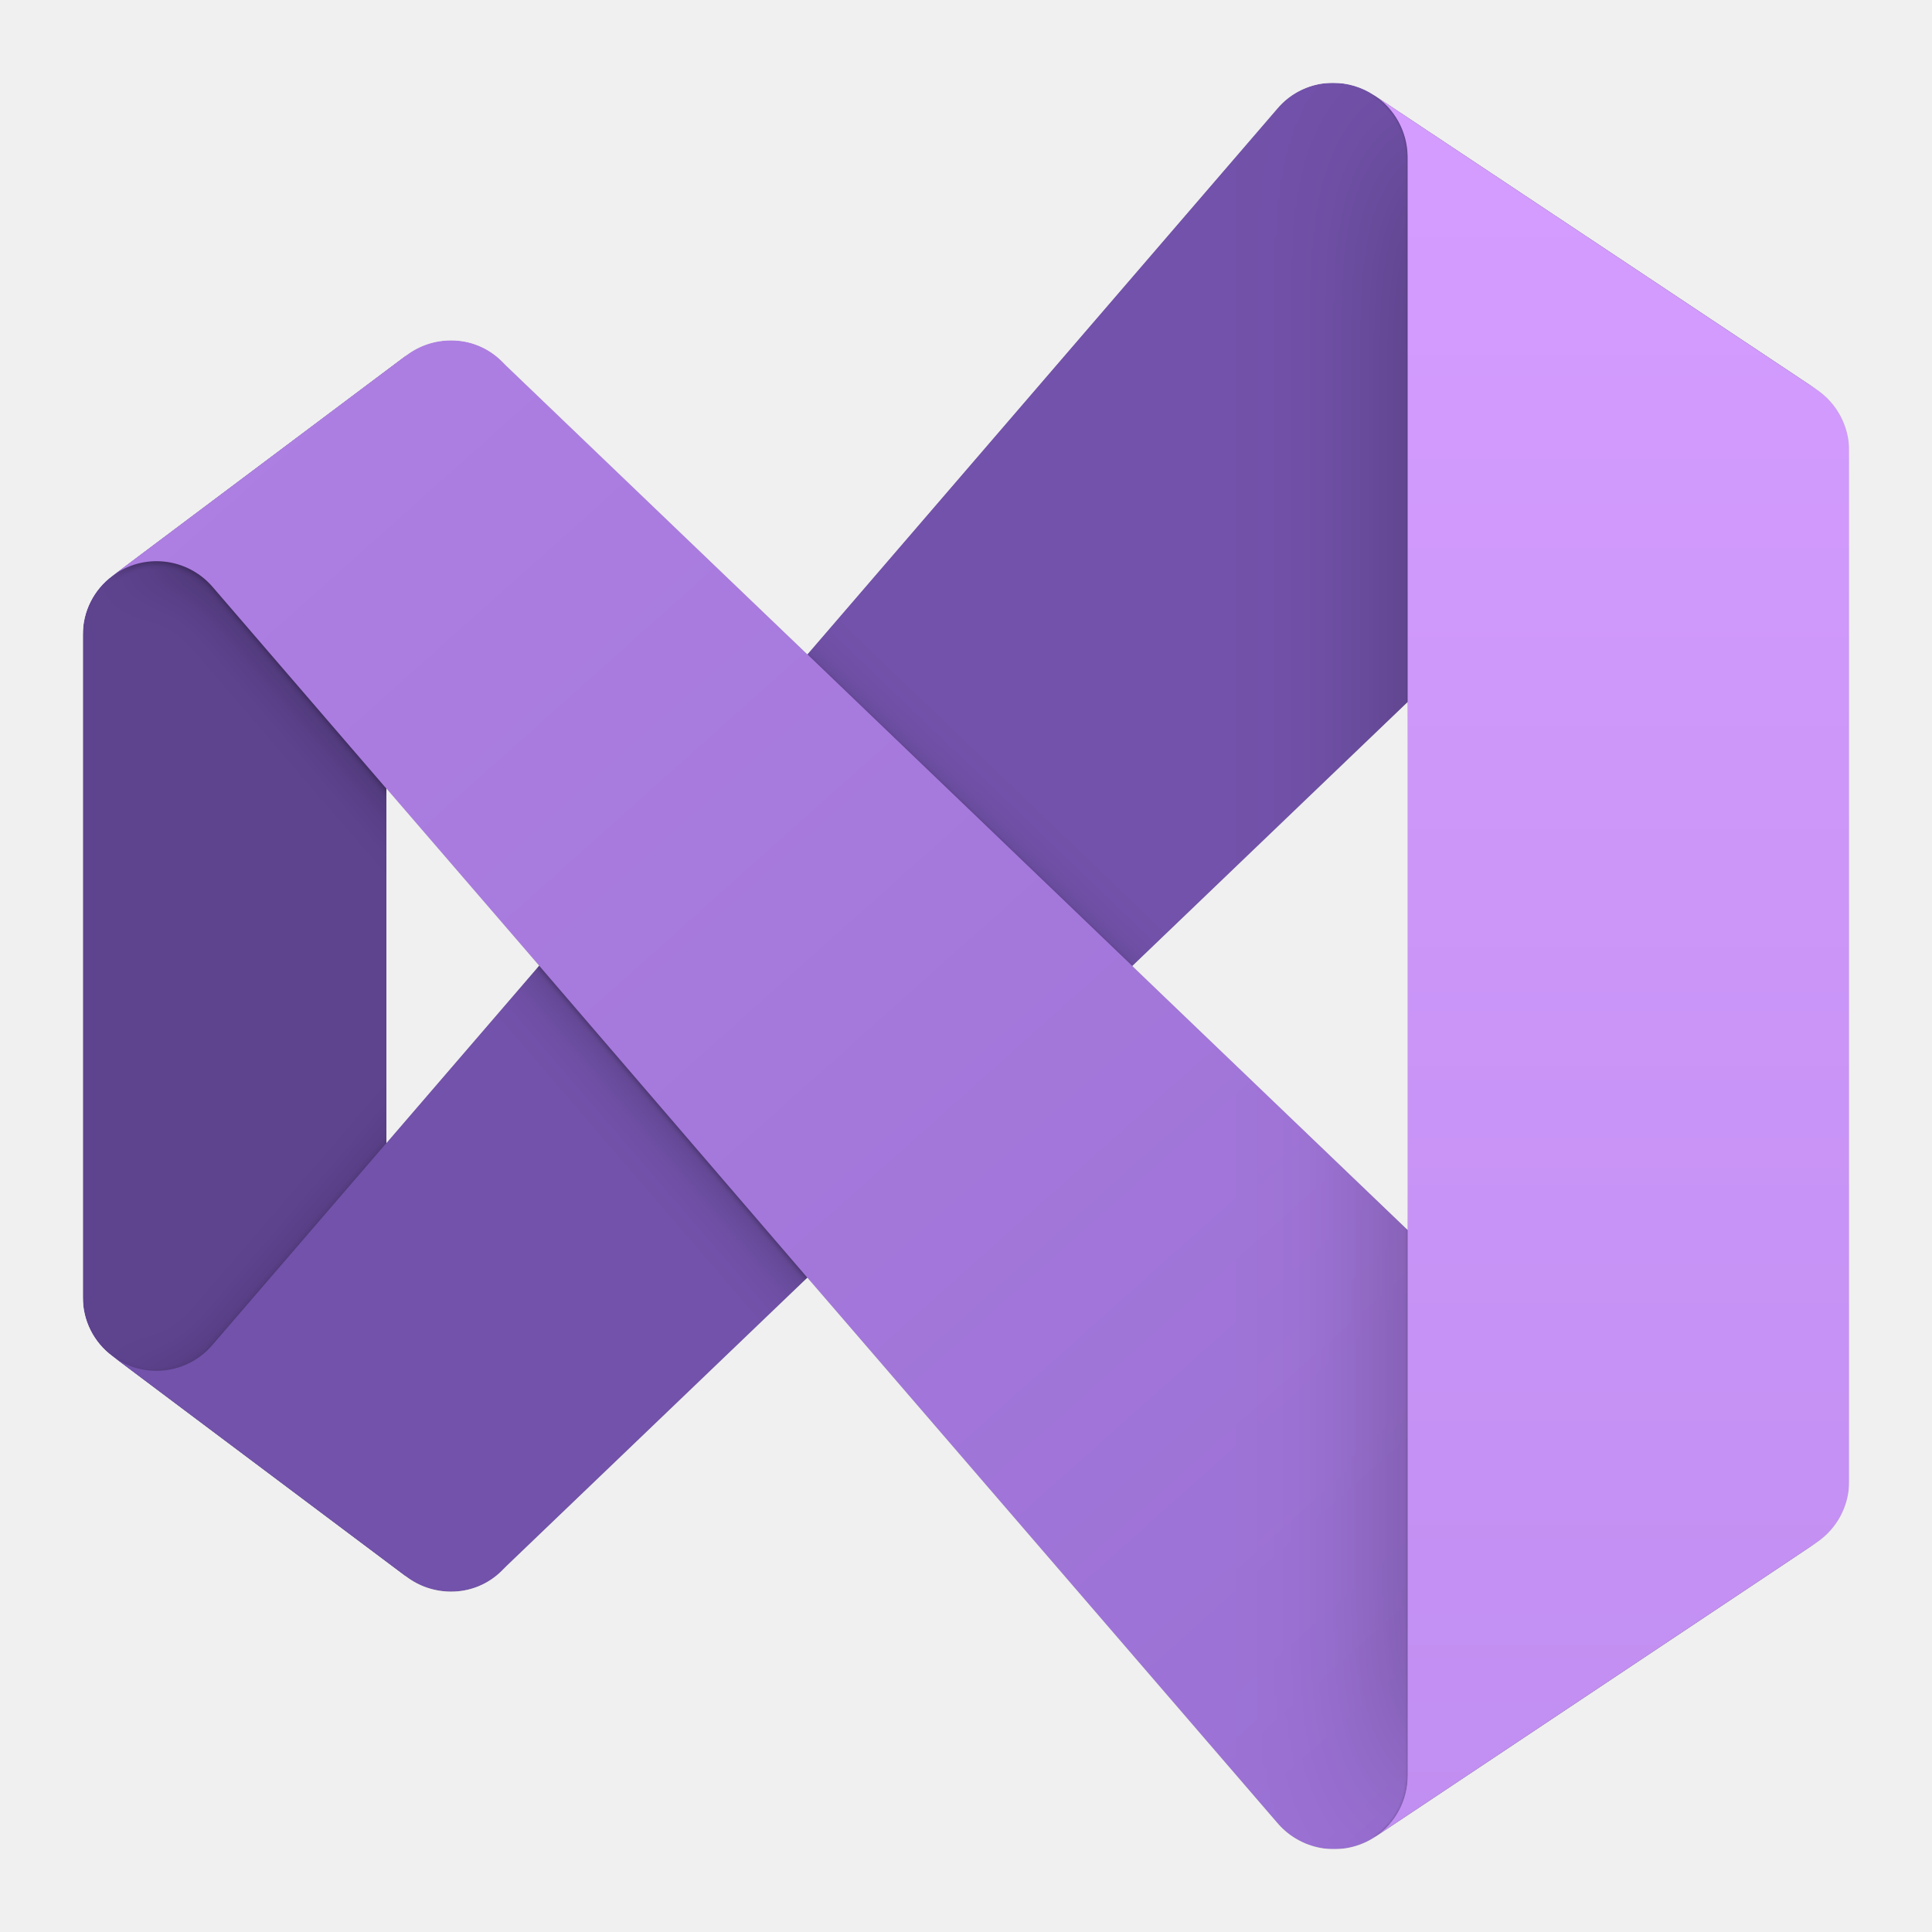
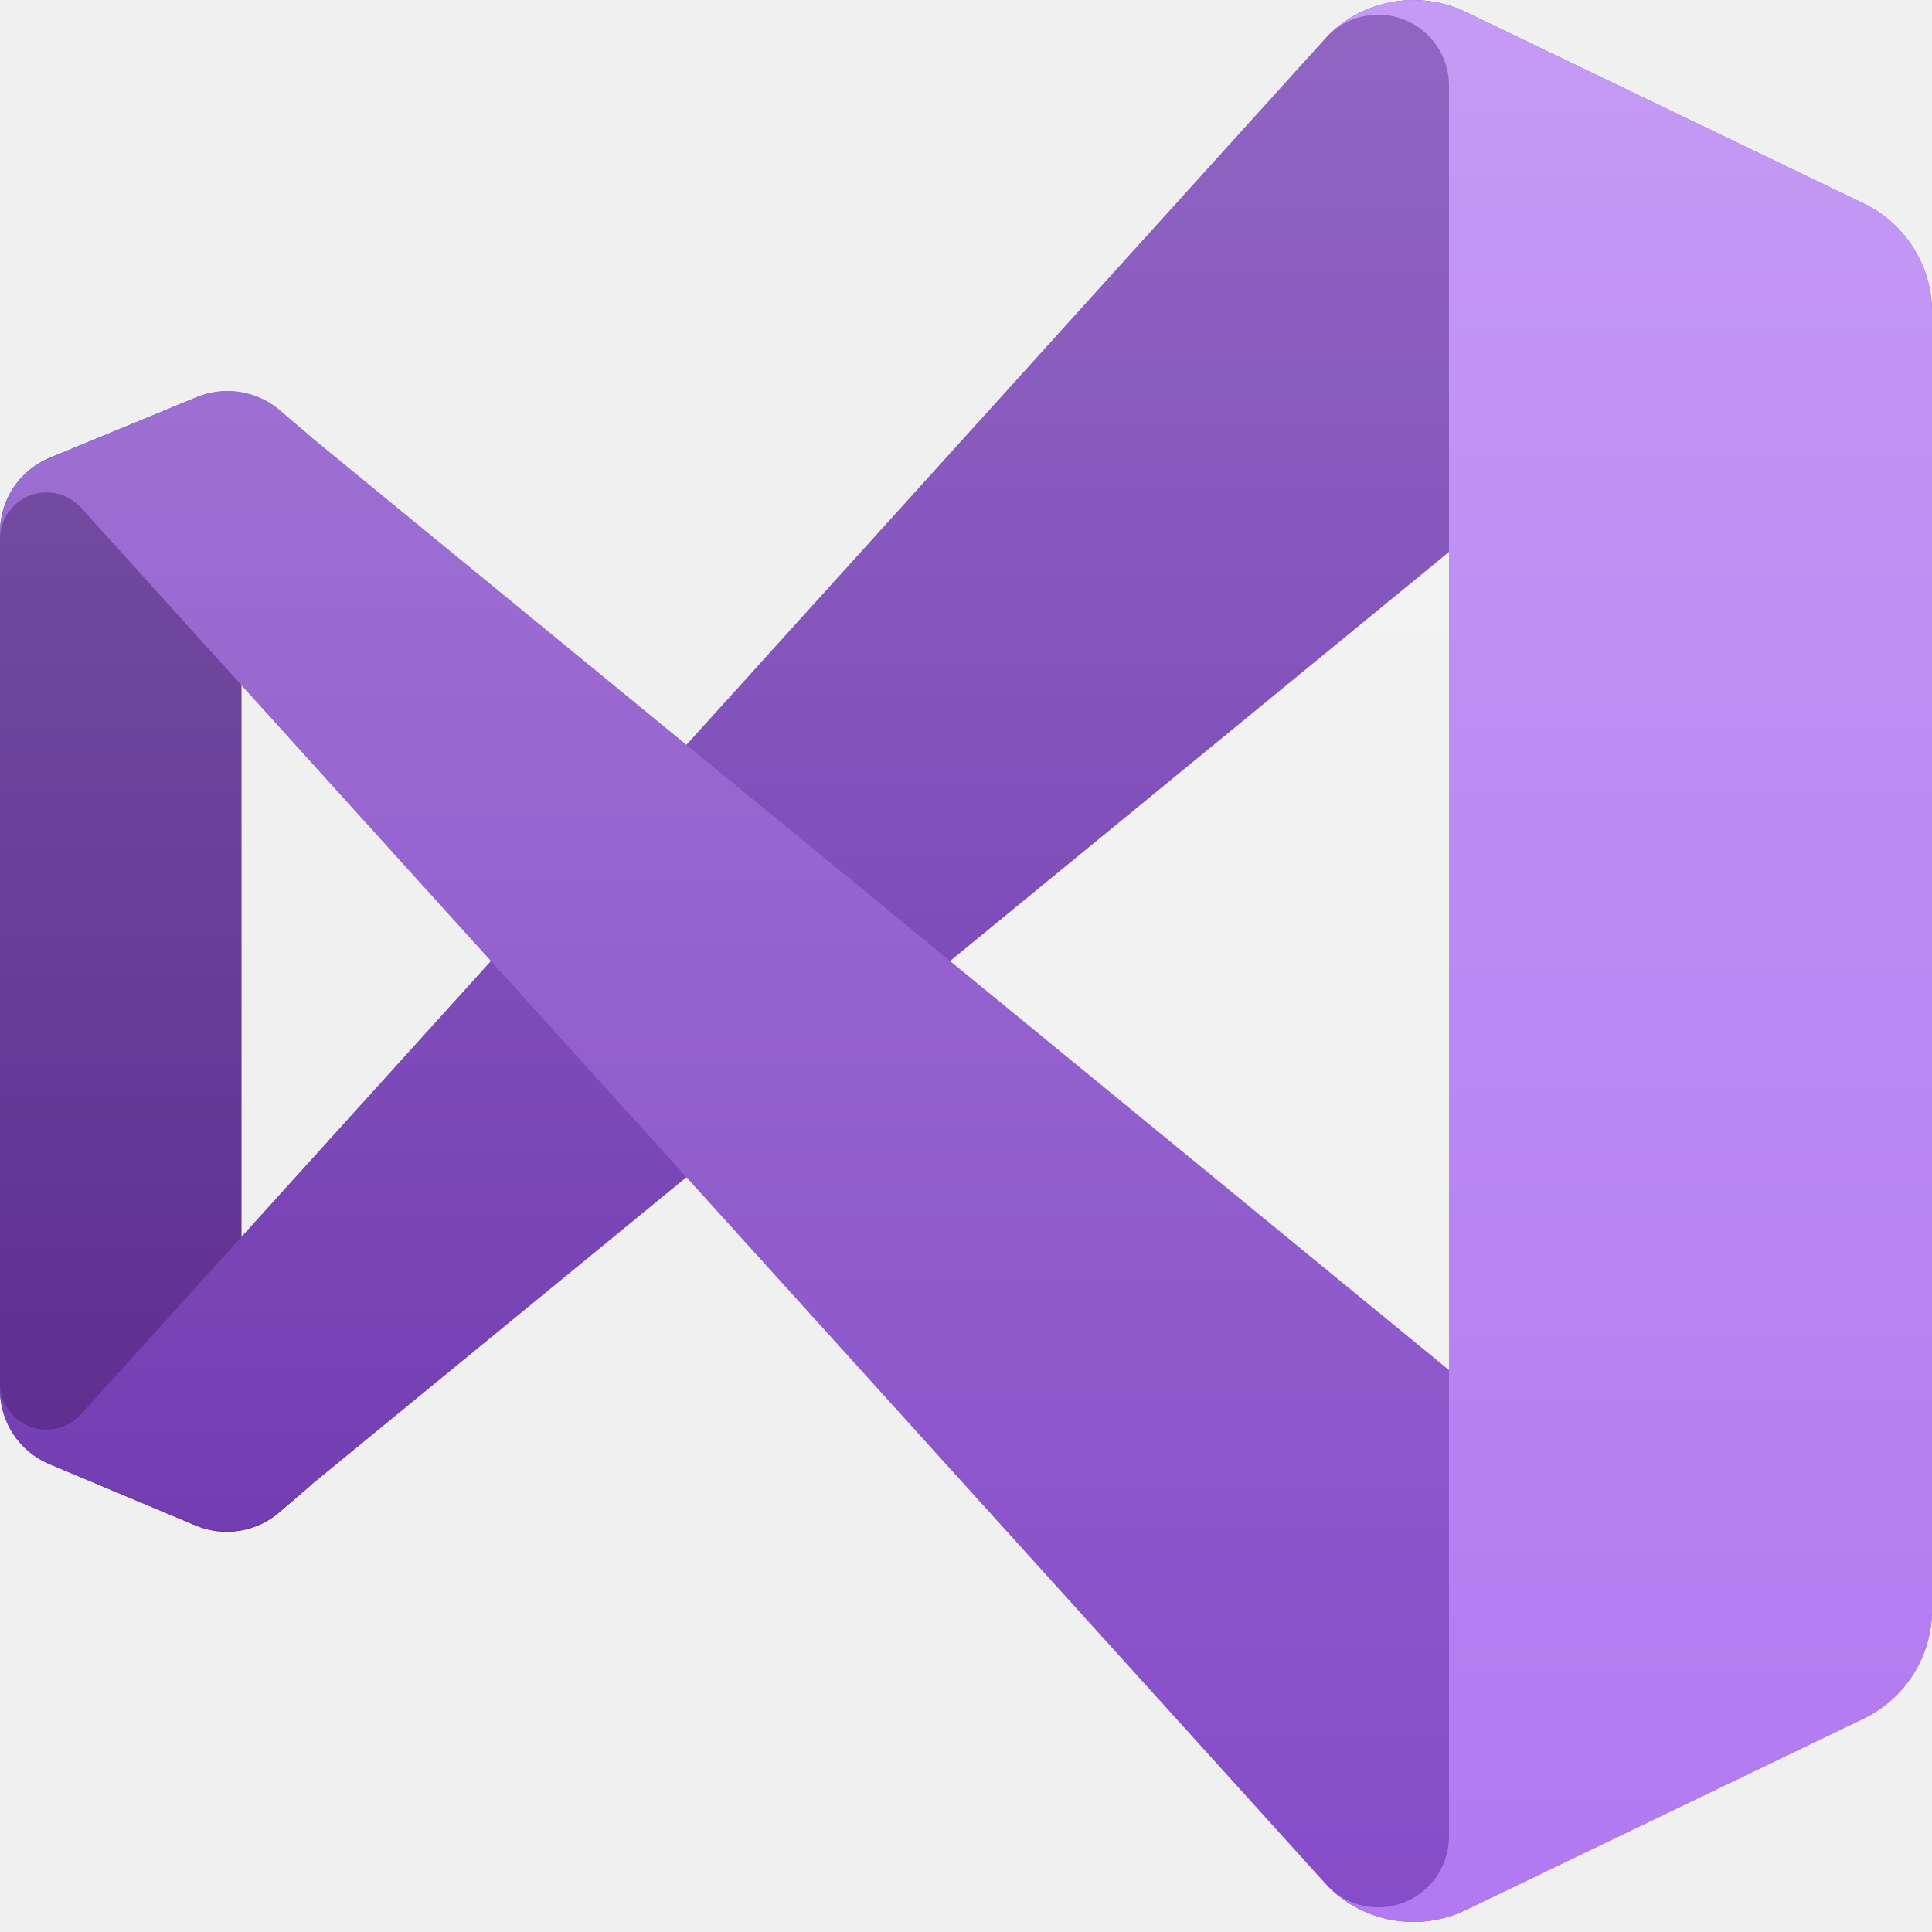
- <svg xmlns="http://www.w3.org/2000/svg" width="193" height="193" viewBox="0 0 193 193" fill="none">
-   <g clip-path="url(#clip0)">
-     <g clip-path="url(#clip1)">
-       <mask id="mask0" style="mask-type:alpha" maskUnits="userSpaceOnUse" x="8" y="8" width="177" height="177">
-         <path d="M40.621 157.524L11.213 135.467C10.296 134.786 9.552 133.899 9.041 132.877C8.53 131.855 8.267 130.728 8.272 129.586V63.414C8.267 62.272 8.53 61.145 9.041 60.123C9.552 59.102 10.296 58.215 11.213 57.533L40.621 35.476C39.831 36.218 39.234 37.141 38.882 38.166C38.53 39.191 38.433 40.286 38.6 41.357V151.643C38.433 152.714 38.53 153.809 38.882 154.834C39.234 155.859 39.831 156.782 40.621 157.524Z" fill="white" />
-         <path d="M181.456 38.895C180.244 38.099 178.825 37.677 177.375 37.682C176.436 37.674 175.504 37.852 174.634 38.205C173.763 38.558 172.971 39.079 172.302 39.739L171.789 40.254L113.117 96.5L80.655 127.637L50.621 156.421L50.106 156.937C49.438 157.597 48.645 158.119 47.775 158.473C46.904 158.826 45.972 159.004 45.032 158.996C43.442 158.993 41.895 158.477 40.621 157.524L11.213 135.467C12.707 136.589 14.573 137.1 16.43 136.895C18.288 136.69 19.997 135.785 21.211 134.364L53.855 96.464L80.655 65.364L127.601 10.844C128.282 10.037 129.132 9.388 130.091 8.944C131.05 8.499 132.094 8.27 133.151 8.272C134.601 8.267 136.02 8.689 137.231 9.485L181.456 38.895Z" fill="white" />
-         <path d="M181.456 154.105L137.342 183.515C135.841 184.495 134.037 184.901 132.261 184.658C130.486 184.415 128.857 183.539 127.675 182.192L80.655 127.637L53.855 96.464L21.211 58.597C19.986 57.191 18.276 56.299 16.421 56.102C14.567 55.905 12.706 56.416 11.213 57.533L40.621 35.476C41.895 34.523 43.442 34.007 45.032 34.004C45.972 33.996 46.904 34.174 47.775 34.527C48.645 34.881 49.438 35.403 50.106 36.063L50.621 36.579L80.655 65.364L113.117 96.5L171.789 152.746L172.302 153.261C172.971 153.921 173.763 154.442 174.634 154.795C175.504 155.148 176.436 155.326 177.375 155.318C178.825 155.323 180.244 154.901 181.456 154.105Z" fill="white" />
-         <path d="M184.729 45.032V147.968C184.73 149.181 184.432 150.376 183.861 151.446C183.29 152.517 182.464 153.43 181.456 154.105L137.342 183.515C138.35 182.84 139.176 181.926 139.747 180.855C140.317 179.784 140.615 178.589 140.614 177.375V15.625C140.598 14.402 140.281 13.203 139.691 12.132C139.101 11.061 138.256 10.152 137.231 9.485L181.456 38.895C182.461 39.573 183.286 40.487 183.856 41.556C184.427 42.627 184.726 43.82 184.729 45.032Z" fill="white" />
-       </mask>
-       <g mask="url(#mask0)">
-         <path d="M40.621 157.524L11.213 135.467C10.296 134.786 9.552 133.898 9.041 132.877C8.53 131.855 8.267 130.728 8.272 129.586V63.414C8.267 62.272 8.53 61.145 9.041 60.123C9.552 59.102 10.296 58.214 11.213 57.533L40.621 35.476C39.831 36.218 39.234 37.141 38.882 38.166C38.53 39.191 38.433 40.286 38.6 41.357V151.643C38.433 152.714 38.53 153.809 38.882 154.834C39.234 155.859 39.831 156.782 40.621 157.524Z" fill="#5E438F" />
-         <g filter="url(#filter0_dd)">
-           <path d="M181.455 38.895C180.244 38.099 178.825 37.677 177.375 37.682C176.436 37.674 175.504 37.852 174.633 38.205C173.763 38.558 172.971 39.079 172.302 39.739L171.789 40.254L140.539 70.216L113.117 96.5L80.654 127.637L50.621 156.421L50.105 156.937C49.437 157.597 48.645 158.119 47.774 158.473C46.904 158.826 45.972 159.004 45.032 158.996C43.441 158.993 41.894 158.477 40.621 157.524L11.213 135.467C12.707 136.589 14.573 137.1 16.43 136.895C18.287 136.69 19.997 135.785 21.21 134.364L37.681 115.249L53.855 96.464L80.654 65.364L127.6 10.844C128.282 10.037 129.132 9.388 130.091 8.944C131.049 8.499 132.094 8.27 133.15 8.272C134.6 8.267 136.019 8.689 137.231 9.485L181.455 38.895Z" fill="url(#paint0_linear)" />
-         </g>
-         <g filter="url(#filter1_dd)">
-           <path d="M181.455 154.105L137.341 183.516C135.841 184.496 134.037 184.901 132.261 184.658C130.485 184.415 128.857 183.54 127.675 182.192L80.654 127.637L53.855 96.464L37.681 77.716L21.21 58.598C19.986 57.191 18.275 56.3 16.421 56.102C14.566 55.905 12.706 56.416 11.213 57.533L40.621 35.476C41.894 34.524 43.441 34.007 45.032 34.004C45.972 33.996 46.904 34.174 47.774 34.528C48.645 34.881 49.437 35.403 50.105 36.064L50.621 36.579L80.654 65.364L113.117 96.5L140.578 122.823L171.789 152.746L172.302 153.262C172.971 153.921 173.763 154.442 174.633 154.795C175.504 155.148 176.436 155.326 177.375 155.318C178.825 155.323 180.244 154.901 181.455 154.105Z" fill="url(#paint1_linear)" />
-         </g>
-         <g filter="url(#filter2_dd)">
-           <path d="M184.729 45.032V147.967C184.73 149.181 184.432 150.375 183.861 151.446C183.29 152.516 182.464 153.43 181.456 154.105L137.341 183.515C138.35 182.84 139.176 181.926 139.746 180.855C140.317 179.784 140.615 178.589 140.614 177.375V15.624C140.598 14.402 140.281 13.202 139.691 12.131C139.101 11.06 138.256 10.151 137.231 9.484L181.456 38.895C182.461 39.572 183.285 40.486 183.856 41.556C184.426 42.626 184.726 43.82 184.729 45.032Z" fill="url(#paint2_linear)" />
-         </g>
-       </g>
-     </g>
-   </g>
+ <svg xmlns="http://www.w3.org/2000/svg" width="256" height="256" preserveAspectRatio="xMidYMid">
  <defs>
-     <filter id="filter0_dd" x="6.032" y="4.386" width="180.604" height="161.087" filterUnits="userSpaceOnUse" color-interpolation-filters="sRGB">
-       <feFlood flood-opacity="0" result="BackgroundImageFix" />
-       <feColorMatrix in="SourceAlpha" type="matrix" values="0 0 0 0 0 0 0 0 0 0 0 0 0 0 0 0 0 0 127 0" result="hardAlpha" />
-       <feOffset dy="0.246" />
-       <feGaussianBlur stdDeviation="0.246" />
-       <feColorMatrix type="matrix" values="0 0 0 0 0 0 0 0 0 0 0 0 0 0 0 0 0 0 0.24 0" />
-       <feBlend mode="normal" in2="BackgroundImageFix" result="effect1_dropShadow" />
-       <feColorMatrix in="SourceAlpha" type="matrix" values="0 0 0 0 0 0 0 0 0 0 0 0 0 0 0 0 0 0 127 0" result="hardAlpha" />
-       <feOffset dy="1.295" />
-       <feGaussianBlur stdDeviation="2.59" />
-       <feColorMatrix type="matrix" values="0 0 0 0 0 0 0 0 0 0 0 0 0 0 0 0 0 0 0.22 0" />
-       <feBlend mode="normal" in2="effect1_dropShadow" result="effect2_dropShadow" />
-       <feBlend mode="normal" in="SourceGraphic" in2="effect2_dropShadow" result="shape" />
-     </filter>
-     <filter id="filter1_dd" x="6.032" y="30.118" width="180.604" height="161.085" filterUnits="userSpaceOnUse" color-interpolation-filters="sRGB">
-       <feFlood flood-opacity="0" result="BackgroundImageFix" />
-       <feColorMatrix in="SourceAlpha" type="matrix" values="0 0 0 0 0 0 0 0 0 0 0 0 0 0 0 0 0 0 127 0" result="hardAlpha" />
-       <feOffset dy="0.246" />
-       <feGaussianBlur stdDeviation="0.246" />
-       <feColorMatrix type="matrix" values="0 0 0 0 0 0 0 0 0 0 0 0 0 0 0 0 0 0 0.24 0" />
-       <feBlend mode="normal" in2="BackgroundImageFix" result="effect1_dropShadow" />
-       <feColorMatrix in="SourceAlpha" type="matrix" values="0 0 0 0 0 0 0 0 0 0 0 0 0 0 0 0 0 0 127 0" result="hardAlpha" />
-       <feOffset dy="1.295" />
-       <feGaussianBlur stdDeviation="2.59" />
-       <feColorMatrix type="matrix" values="0 0 0 0 0 0 0 0 0 0 0 0 0 0 0 0 0 0 0.22 0" />
-       <feBlend mode="normal" in2="effect1_dropShadow" result="effect2_dropShadow" />
-       <feBlend mode="normal" in="SourceGraphic" in2="effect2_dropShadow" result="shape" />
-     </filter>
-     <filter id="filter2_dd" x="121.688" y="-6.059" width="78.583" height="205.117" filterUnits="userSpaceOnUse" color-interpolation-filters="sRGB">
-       <feFlood flood-opacity="0" result="BackgroundImageFix" />
-       <feColorMatrix in="SourceAlpha" type="matrix" values="0 0 0 0 0 0 0 0 0 0 0 0 0 0 0 0 0 0 127 0" result="hardAlpha" />
-       <feOffset />
-       <feGaussianBlur stdDeviation="0.13" />
-       <feColorMatrix type="matrix" values="0 0 0 0 0 0 0 0 0 0 0 0 0 0 0 0 0 0 0.24 0" />
-       <feBlend mode="normal" in2="BackgroundImageFix" result="effect1_dropShadow" />
-       <feColorMatrix in="SourceAlpha" type="matrix" values="0 0 0 0 0 0 0 0 0 0 0 0 0 0 0 0 0 0 127 0" result="hardAlpha" />
-       <feOffset />
-       <feGaussianBlur stdDeviation="7.771" />
-       <feColorMatrix type="matrix" values="0 0 0 0 0 0 0 0 0 0 0 0 0 0 0 0 0 0 0.3 0" />
-       <feBlend mode="normal" in2="effect1_dropShadow" result="effect2_dropShadow" />
-       <feBlend mode="normal" in="SourceGraphic" in2="effect2_dropShadow" result="shape" />
-     </filter>
-     <linearGradient id="paint0_linear" x1="151.642" y1="8.271" x2="20.614" y2="140.148" gradientUnits="userSpaceOnUse">
-       <stop stop-color="#7252AA" />
-       <stop offset="1" stop-color="#7252AA" />
+     <linearGradient id="a" x1="50%" x2="50%" y1=".002%" y2="100%">
+       <stop offset="0%" stop-color="#FFF" />
+       <stop offset="100%" stop-color="#FFF" stop-opacity="0" />
    </linearGradient>
-     <linearGradient id="paint1_linear" x1="24.814" y1="40.437" x2="147.966" y2="178.293" gradientUnits="userSpaceOnUse">
-       <stop stop-color="#AE7FE2" />
-       <stop offset="1" stop-color="#9A70D4" />
-     </linearGradient>
-     <linearGradient id="paint2_linear" x1="160.457" y1="5.936" x2="160.457" y2="183.367" gradientUnits="userSpaceOnUse">
-       <stop stop-color="#D59DFF" />
-       <stop offset="1" stop-color="#C18EF1" />
-     </linearGradient>
-     <clipPath id="clip0">
-       <rect width="176.457" height="176.457" fill="white" transform="translate(8.27148 8.27148)" />
-     </clipPath>
-     <clipPath id="clip1">
-       <rect width="176.457" height="176.457" fill="white" transform="translate(8.27148 8.27148)" />
-     </clipPath>
  </defs>
+   <path fill="#52218A" d="M36.987 200.406a10.667 10.667 0 0 1-11.04 1.734L6.56 194.006A10.667 10.667 0 0 1 0 184.22V70.46a10.667 10.667 0 0 1 6.56-9.787l19.387-8a10.667 10.667 0 0 1 11.04 1.733l4.346 3.6a5.893 5.893 0 0 0-9.333 4.8v129.067a5.893 5.893 0 0 0 9.333 4.8l-4.346 3.733Z" />
+   <path fill="#6C33AF" d="M6.56 194.006A10.667 10.667 0 0 1 0 184.22v-.88a6.16 6.16 0 0 0 10.667 4.133L176 4.673a16 16 0 0 1 18.187-3.093l52.746 25.386A16 16 0 0 1 256 41.393v.613a10.107 10.107 0 0 0-16.507-7.813l-198.16 162.48-4.346 3.733a10.667 10.667 0 0 1-11.04 1.734L6.56 194.006Z" />
+   <path fill="#854CC7" d="M6.56 60.673A10.667 10.667 0 0 0 0 70.46v.88a6.16 6.16 0 0 1 10.667-4.134L176 250.006a16 16 0 0 0 18.187 3.094l52.746-25.387A16 16 0 0 0 256 213.286v-.613a10.107 10.107 0 0 1-16.507 7.813L41.333 58.006l-4.346-3.733a10.667 10.667 0 0 0-11.04-1.6l-19.387 8Z" />
+   <path fill="#B179F1" d="M194.187 253.1A16 16 0 0 1 176 250.006a9.387 9.387 0 0 0 16-6.64v-232a9.387 9.387 0 0 0-16-6.693 16 16 0 0 1 18.187-3.093l52.746 25.36A16 16 0 0 1 256 41.366v171.947a16 16 0 0 1-9.067 14.427l-52.746 25.36Z" />
+   <path fill="url(#a)" fill-opacity=".25" d="M183.707 254.273a16 16 0 0 0 10.48-1.173l52.746-25.36A16 16 0 0 0 256 213.313V41.366a16 16 0 0 0-9.067-14.426L194.187 1.58A16 16 0 0 0 182.24.806 16 16 0 0 0 176 4.673L90.987 98.7 41.333 58.006l-4.346-3.733a10.667 10.667 0 0 0-9.627-2.213 6.8 6.8 0 0 0-1.413.48L6.56 60.673A10.667 10.667 0 0 0 0 69.66v115.36c.327 3.989 2.86 7.459 6.56 8.986l19.387 8a6.8 6.8 0 0 0 1.413.48c3.378.882 6.973.056 9.627-2.213l4.346-3.6 49.654-40.693L176 250.006a16 16 0 0 0 7.707 4.267ZM192 73.153l-66.107 54.187L192 181.526V73.153ZM32 90.726l33.093 36.614L32 163.953V90.726Z" />
</svg>
